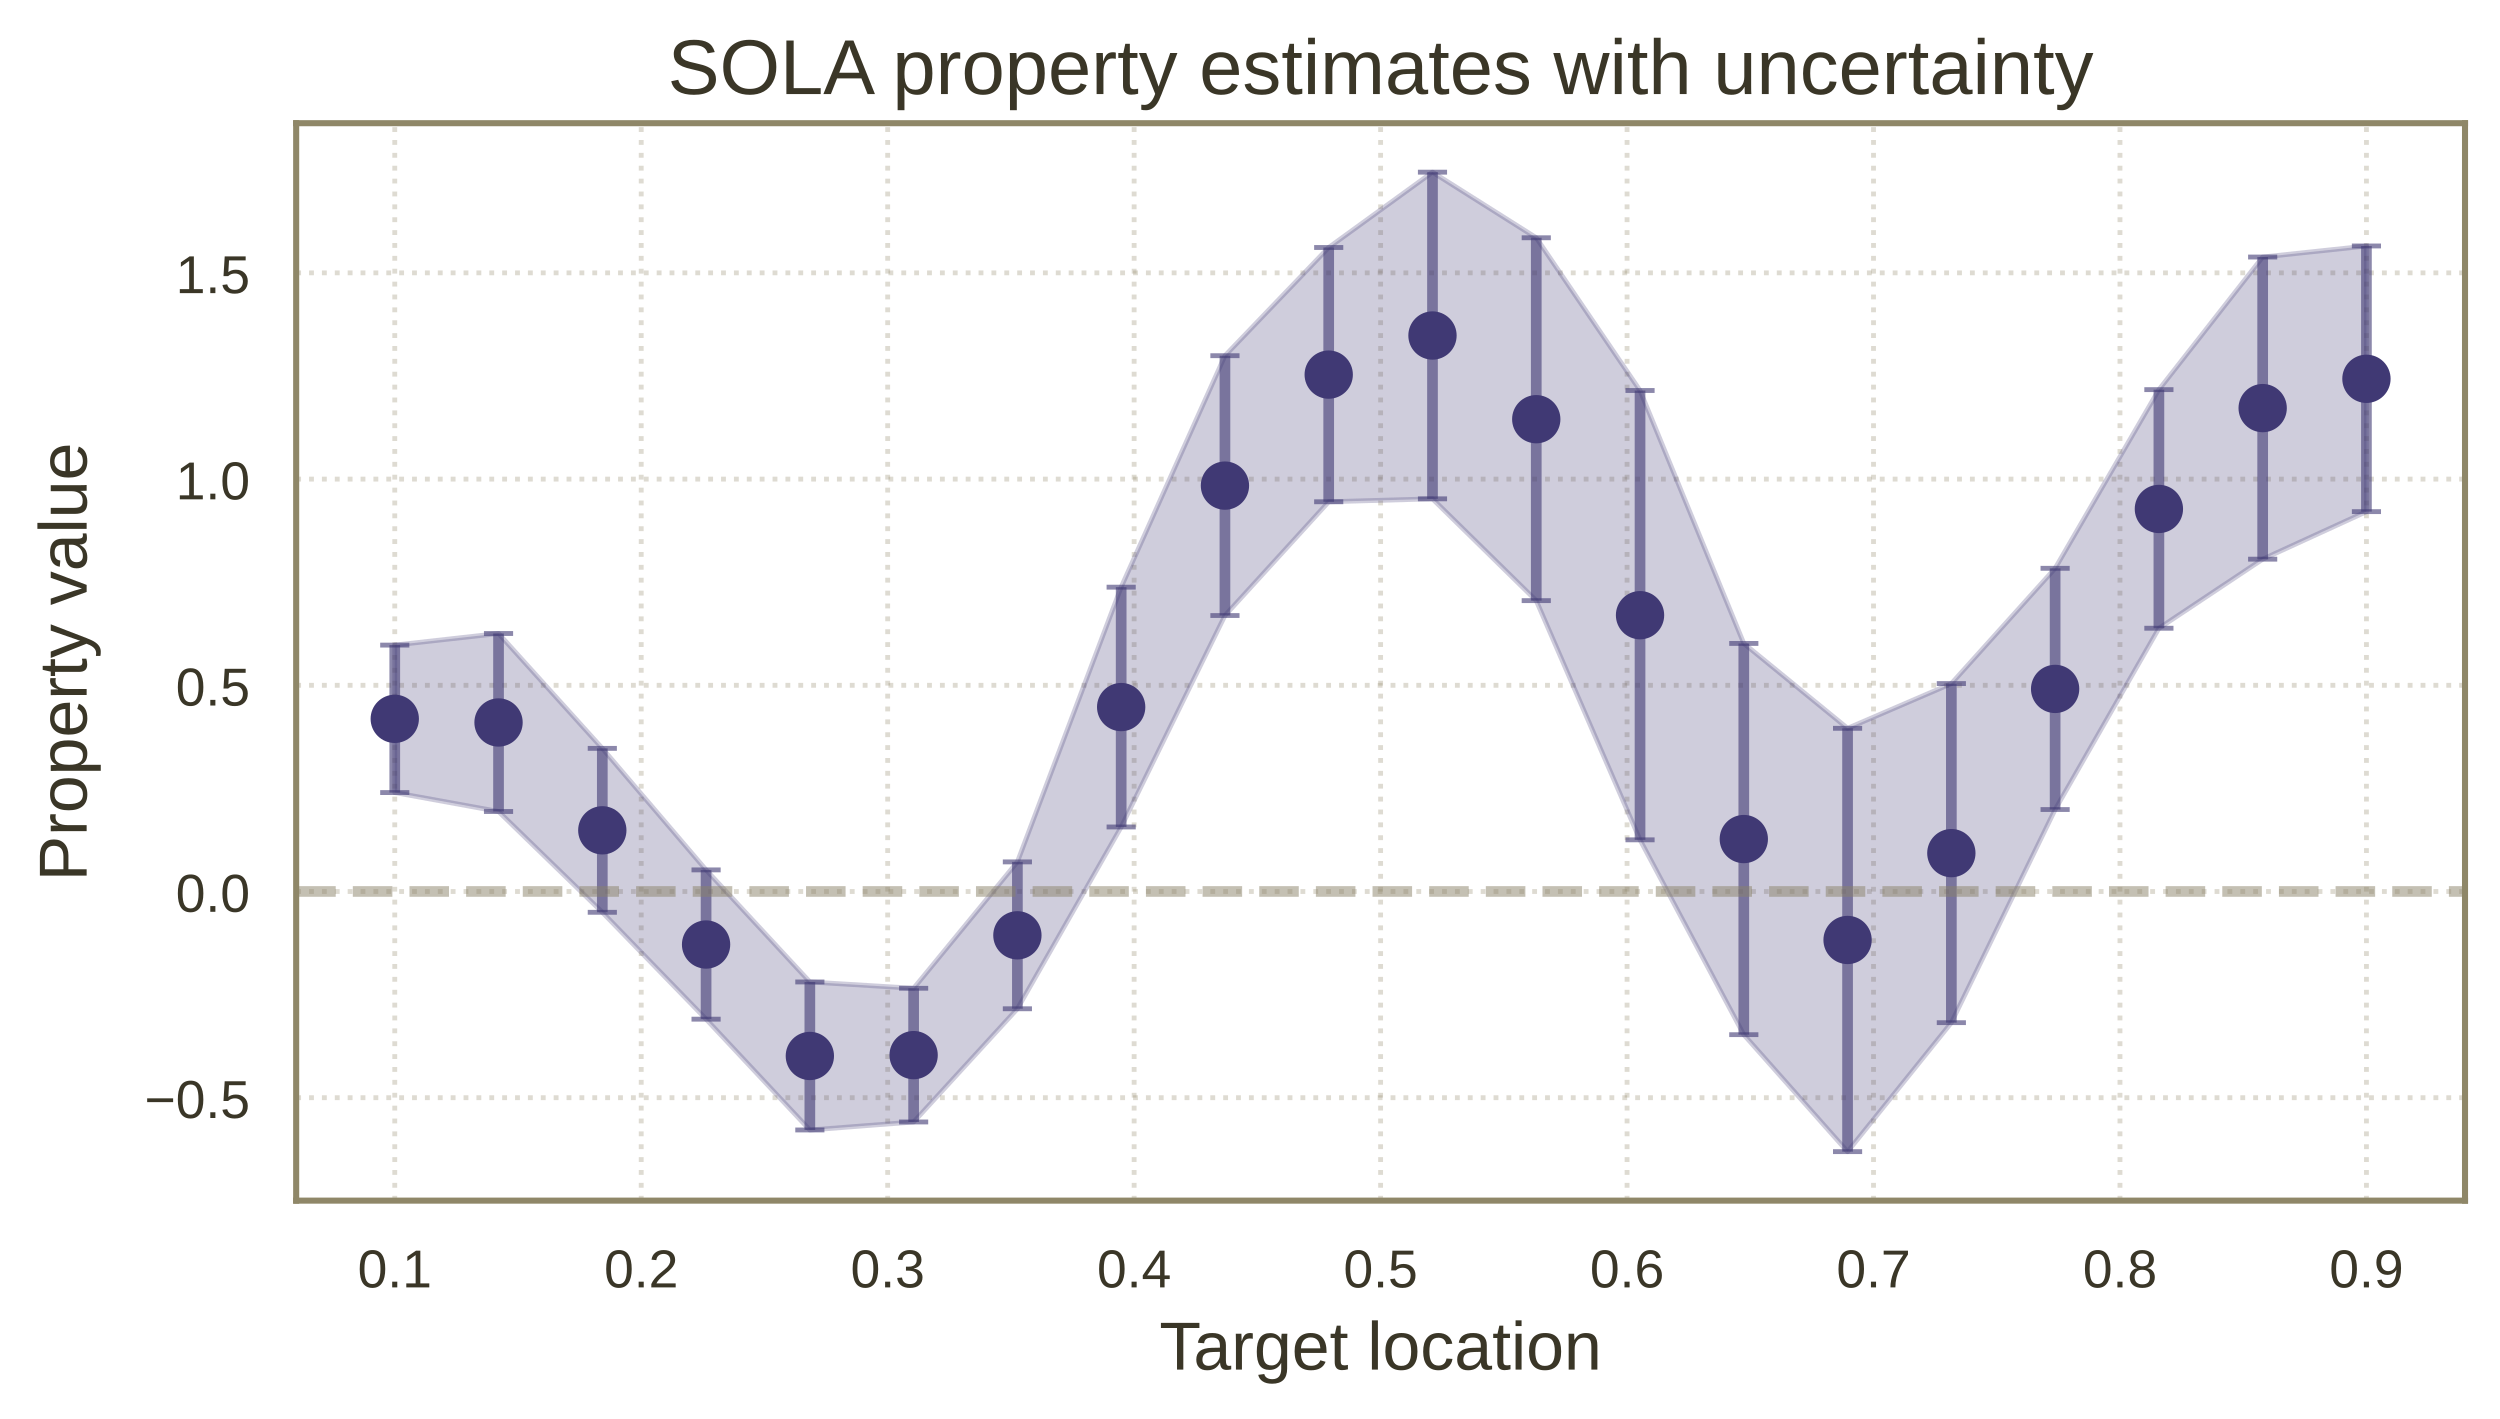
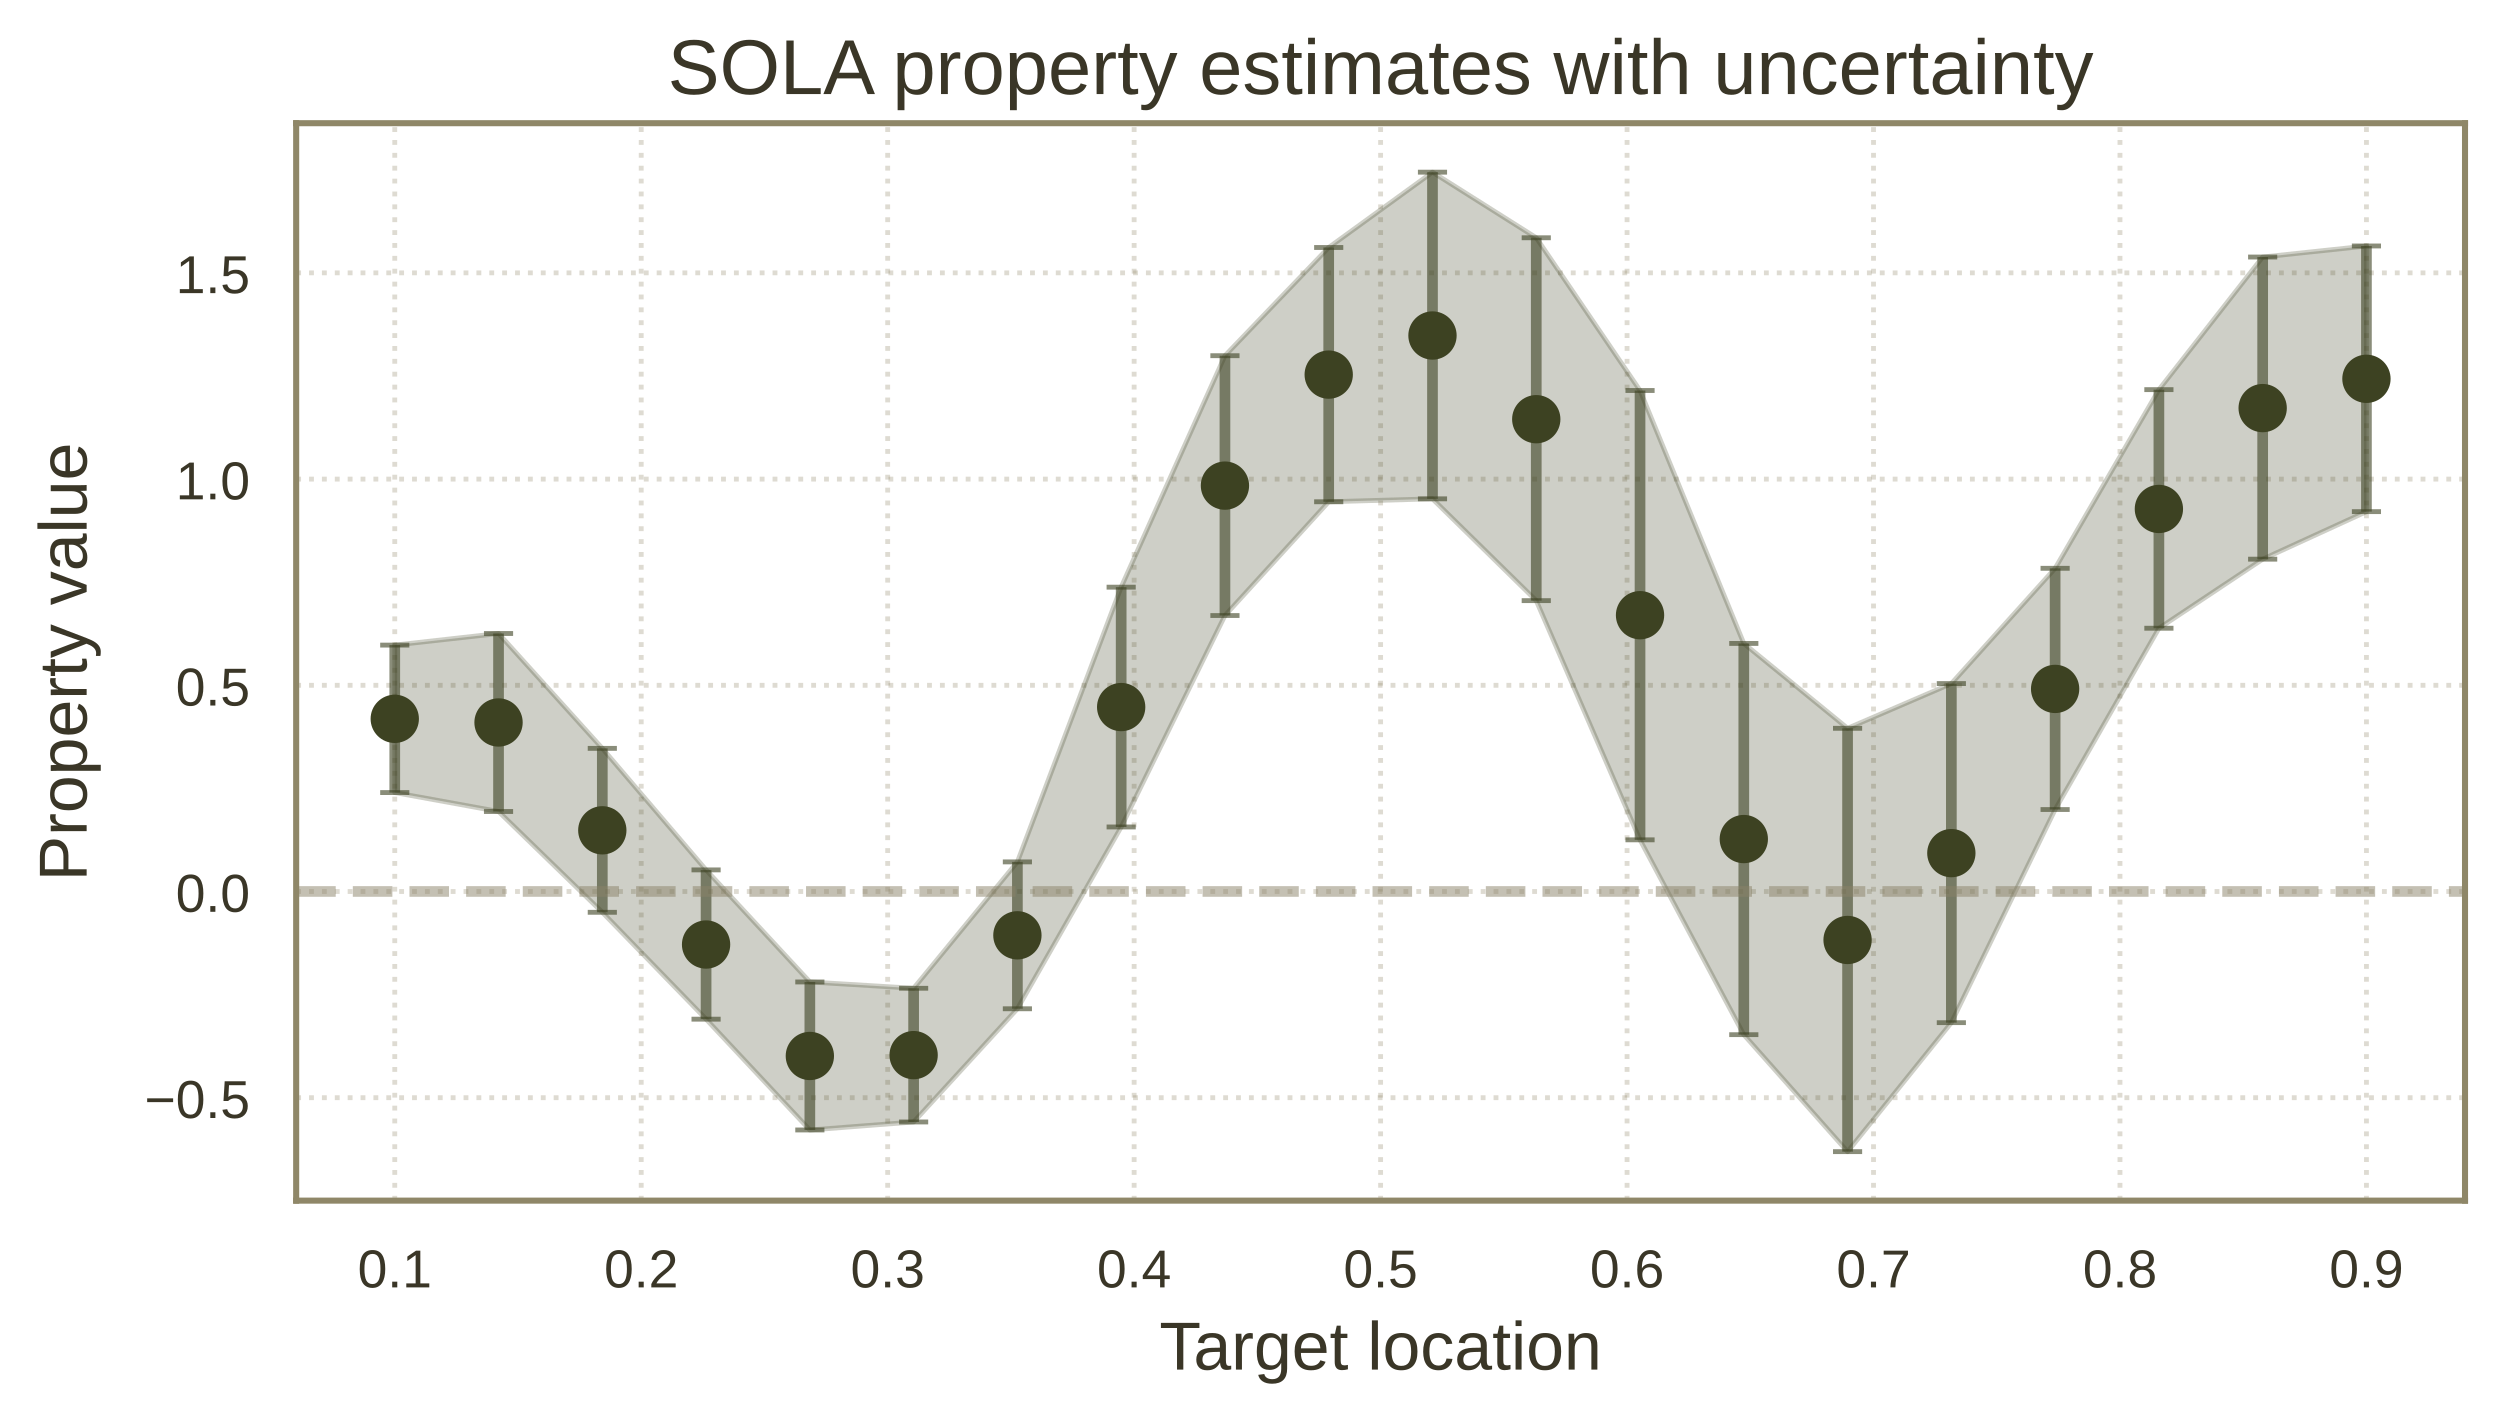
<svg xmlns="http://www.w3.org/2000/svg" xmlns:xlink="http://www.w3.org/1999/xlink" width="514.56pt" height="292.013pt" viewBox="0 0 514.56 292.013" version="1.1">
  <defs>
    <style type="text/css">*{stroke-linejoin: round; stroke-linecap: butt}</style>
  </defs>
  <g id="figure_1">
    <g id="patch_1">
      <path d="M 0 292.013  L 514.56 292.013  L 514.56 0  L 0 0  L 0 292.013  z " style="fill: none" />
    </g>
    <g id="axes_1">
      <g id="patch_2">
        <path d="M 60.96 247.118  L 507.36 247.118  L 507.36 25.358  L 60.96 25.358  L 60.96 247.118  z " style="fill: none" />
      </g>
      <g id="matplotlib.axis_1">
        <g id="xtick_1">
          <g id="line2d_1">
-             <path d="M 81.251 247.118  L 81.251 25.358  " clip-path="url(#paae986ab34)" style="fill: none; stroke-dasharray: 1,1.65; stroke-dashoffset: 0; stroke: #8f8768; stroke-opacity: 0.3" />
+             <path d="M 81.251 247.118  L 81.251 25.358  " clip-path="url(#p30ee42b3bc)" style="fill: none; stroke-dasharray: 1,1.65; stroke-dashoffset: 0; stroke: #8f8768; stroke-opacity: 0.3" />
          </g>
          <g id="text_1">
            <text style="font-size: 11px; font-family: 'Arial', 'DejaVu Sans', 'Liberation Sans', 'Bitstream Vera Sans', sans-serif; text-anchor: middle; fill: #3a3627" x="81.251" y="264.976" transform="rotate(-0 81.25138 264.9758)">0.1</text>
          </g>
        </g>
        <g id="xtick_2">
          <g id="line2d_2">
-             <path d="M 131.979 247.118  L 131.979 25.358  " clip-path="url(#paae986ab34)" style="fill: none; stroke-dasharray: 1,1.65; stroke-dashoffset: 0; stroke: #8f8768; stroke-opacity: 0.3" />
+             <path d="M 131.979 247.118  L 131.979 25.358  " clip-path="url(#p30ee42b3bc)" style="fill: none; stroke-dasharray: 1,1.65; stroke-dashoffset: 0; stroke: #8f8768; stroke-opacity: 0.3" />
          </g>
          <g id="text_2">
            <text style="font-size: 11px; font-family: 'Arial', 'DejaVu Sans', 'Liberation Sans', 'Bitstream Vera Sans', sans-serif; text-anchor: middle; fill: #3a3627" x="131.979" y="264.976" transform="rotate(-0 131.9787 264.9758)">0.2</text>
          </g>
        </g>
        <g id="xtick_3">
          <g id="line2d_3">
-             <path d="M 182.706 247.118  L 182.706 25.358  " clip-path="url(#paae986ab34)" style="fill: none; stroke-dasharray: 1,1.65; stroke-dashoffset: 0; stroke: #8f8768; stroke-opacity: 0.3" />
+             <path d="M 182.706 247.118  L 182.706 25.358  " clip-path="url(#p30ee42b3bc)" style="fill: none; stroke-dasharray: 1,1.65; stroke-dashoffset: 0; stroke: #8f8768; stroke-opacity: 0.3" />
          </g>
          <g id="text_3">
            <text style="font-size: 11px; font-family: 'Arial', 'DejaVu Sans', 'Liberation Sans', 'Bitstream Vera Sans', sans-serif; text-anchor: middle; fill: #3a3627" x="182.706" y="264.976" transform="rotate(-0 182.7059 264.9758)">0.3</text>
          </g>
        </g>
        <g id="xtick_4">
          <g id="line2d_4">
-             <path d="M 233.433 247.118  L 233.433 25.358  " clip-path="url(#paae986ab34)" style="fill: none; stroke-dasharray: 1,1.65; stroke-dashoffset: 0; stroke: #8f8768; stroke-opacity: 0.3" />
+             <path d="M 233.433 247.118  L 233.433 25.358  " clip-path="url(#p30ee42b3bc)" style="fill: none; stroke-dasharray: 1,1.65; stroke-dashoffset: 0; stroke: #8f8768; stroke-opacity: 0.3" />
          </g>
          <g id="text_4">
            <text style="font-size: 11px; font-family: 'Arial', 'DejaVu Sans', 'Liberation Sans', 'Bitstream Vera Sans', sans-serif; text-anchor: middle; fill: #3a3627" x="233.433" y="264.976" transform="rotate(-0 233.4332 264.9758)">0.4</text>
          </g>
        </g>
        <g id="xtick_5">
          <g id="line2d_5">
-             <path d="M 284.16 247.118  L 284.16 25.358  " clip-path="url(#paae986ab34)" style="fill: none; stroke-dasharray: 1,1.65; stroke-dashoffset: 0; stroke: #8f8768; stroke-opacity: 0.3" />
+             <path d="M 284.16 247.118  L 284.16 25.358  " clip-path="url(#p30ee42b3bc)" style="fill: none; stroke-dasharray: 1,1.65; stroke-dashoffset: 0; stroke: #8f8768; stroke-opacity: 0.3" />
          </g>
          <g id="text_5">
            <text style="font-size: 11px; font-family: 'Arial', 'DejaVu Sans', 'Liberation Sans', 'Bitstream Vera Sans', sans-serif; text-anchor: middle; fill: #3a3627" x="284.16" y="264.976" transform="rotate(-0 284.1605 264.9758)">0.5</text>
          </g>
        </g>
        <g id="xtick_6">
          <g id="line2d_6">
-             <path d="M 334.888 247.118  L 334.888 25.358  " clip-path="url(#paae986ab34)" style="fill: none; stroke-dasharray: 1,1.65; stroke-dashoffset: 0; stroke: #8f8768; stroke-opacity: 0.3" />
+             <path d="M 334.888 247.118  L 334.888 25.358  " clip-path="url(#p30ee42b3bc)" style="fill: none; stroke-dasharray: 1,1.65; stroke-dashoffset: 0; stroke: #8f8768; stroke-opacity: 0.3" />
          </g>
          <g id="text_6">
            <text style="font-size: 11px; font-family: 'Arial', 'DejaVu Sans', 'Liberation Sans', 'Bitstream Vera Sans', sans-serif; text-anchor: middle; fill: #3a3627" x="334.888" y="264.976" transform="rotate(-0 334.8877 264.9758)">0.6</text>
          </g>
        </g>
        <g id="xtick_7">
          <g id="line2d_7">
-             <path d="M 385.615 247.118  L 385.615 25.358  " clip-path="url(#paae986ab34)" style="fill: none; stroke-dasharray: 1,1.65; stroke-dashoffset: 0; stroke: #8f8768; stroke-opacity: 0.3" />
+             <path d="M 385.615 247.118  L 385.615 25.358  " clip-path="url(#p30ee42b3bc)" style="fill: none; stroke-dasharray: 1,1.65; stroke-dashoffset: 0; stroke: #8f8768; stroke-opacity: 0.3" />
          </g>
          <g id="text_7">
            <text style="font-size: 11px; font-family: 'Arial', 'DejaVu Sans', 'Liberation Sans', 'Bitstream Vera Sans', sans-serif; text-anchor: middle; fill: #3a3627" x="385.615" y="264.976" transform="rotate(-0 385.615 264.9758)">0.7</text>
          </g>
        </g>
        <g id="xtick_8">
          <g id="line2d_8">
-             <path d="M 436.342 247.118  L 436.342 25.358  " clip-path="url(#paae986ab34)" style="fill: none; stroke-dasharray: 1,1.65; stroke-dashoffset: 0; stroke: #8f8768; stroke-opacity: 0.3" />
+             <path d="M 436.342 247.118  L 436.342 25.358  " clip-path="url(#p30ee42b3bc)" style="fill: none; stroke-dasharray: 1,1.65; stroke-dashoffset: 0; stroke: #8f8768; stroke-opacity: 0.3" />
          </g>
          <g id="text_8">
            <text style="font-size: 11px; font-family: 'Arial', 'DejaVu Sans', 'Liberation Sans', 'Bitstream Vera Sans', sans-serif; text-anchor: middle; fill: #3a3627" x="436.342" y="264.976" transform="rotate(-0 436.3423 264.9758)">0.8</text>
          </g>
        </g>
        <g id="xtick_9">
          <g id="line2d_9">
-             <path d="M 487.07 247.118  L 487.07 25.358  " clip-path="url(#paae986ab34)" style="fill: none; stroke-dasharray: 1,1.65; stroke-dashoffset: 0; stroke: #8f8768; stroke-opacity: 0.3" />
+             <path d="M 487.07 247.118  L 487.07 25.358  " clip-path="url(#p30ee42b3bc)" style="fill: none; stroke-dasharray: 1,1.65; stroke-dashoffset: 0; stroke: #8f8768; stroke-opacity: 0.3" />
          </g>
          <g id="text_9">
            <text style="font-size: 11px; font-family: 'Arial', 'DejaVu Sans', 'Liberation Sans', 'Bitstream Vera Sans', sans-serif; text-anchor: middle; fill: #3a3627" x="487.07" y="264.976" transform="rotate(-0 487.0696 264.9758)">0.9</text>
          </g>
        </g>
        <g id="text_10">
          <text style="font-size: 14px; font-family: 'Arial', 'DejaVu Sans', 'Liberation Sans', 'Bitstream Vera Sans', sans-serif; text-anchor: middle; fill: #3a3627" x="284.16" y="281.901" transform="rotate(-0 284.1605 281.9013)">Target location</text>
        </g>
      </g>
      <g id="matplotlib.axis_2">
        <g id="ytick_1">
          <g id="line2d_10">
-             <path d="M 60.96 225.93  L 507.36 225.93  " clip-path="url(#paae986ab34)" style="fill: none; stroke-dasharray: 1,1.65; stroke-dashoffset: 0; stroke: #8f8768; stroke-opacity: 0.3" />
+             <path d="M 60.96 225.93  L 507.36 225.93  " clip-path="url(#p30ee42b3bc)" style="fill: none; stroke-dasharray: 1,1.65; stroke-dashoffset: 0; stroke: #8f8768; stroke-opacity: 0.3" />
          </g>
          <g id="text_11">
            <text style="font-size: 11px; font-family: 'Arial', 'DejaVu Sans', 'Liberation Sans', 'Bitstream Vera Sans', sans-serif; text-anchor: end; fill: #3a3627" x="51.46" y="230.109" transform="rotate(-0 51.46047 230.1092)">−0.5</text>
          </g>
        </g>
        <g id="ytick_2">
          <g id="line2d_11">
-             <path d="M 60.96 183.488  L 507.36 183.488  " clip-path="url(#paae986ab34)" style="fill: none; stroke-dasharray: 1,1.65; stroke-dashoffset: 0; stroke: #8f8768; stroke-opacity: 0.3" />
+             <path d="M 60.96 183.488  L 507.36 183.488  " clip-path="url(#p30ee42b3bc)" style="fill: none; stroke-dasharray: 1,1.65; stroke-dashoffset: 0; stroke: #8f8768; stroke-opacity: 0.3" />
          </g>
          <g id="text_12">
            <text style="font-size: 11px; font-family: 'Arial', 'DejaVu Sans', 'Liberation Sans', 'Bitstream Vera Sans', sans-serif; text-anchor: end; fill: #3a3627" x="51.46" y="187.667" transform="rotate(-0 51.46047 187.6672)">0.0</text>
          </g>
        </g>
        <g id="ytick_3">
          <g id="line2d_12">
-             <path d="M 60.96 141.046  L 507.36 141.046  " clip-path="url(#paae986ab34)" style="fill: none; stroke-dasharray: 1,1.65; stroke-dashoffset: 0; stroke: #8f8768; stroke-opacity: 0.3" />
+             <path d="M 60.96 141.046  L 507.36 141.046  " clip-path="url(#p30ee42b3bc)" style="fill: none; stroke-dasharray: 1,1.65; stroke-dashoffset: 0; stroke: #8f8768; stroke-opacity: 0.3" />
          </g>
          <g id="text_13">
            <text style="font-size: 11px; font-family: 'Arial', 'DejaVu Sans', 'Liberation Sans', 'Bitstream Vera Sans', sans-serif; text-anchor: end; fill: #3a3627" x="51.46" y="145.225" transform="rotate(-0 51.46047 145.2253)">0.5</text>
          </g>
        </g>
        <g id="ytick_4">
          <g id="line2d_13">
-             <path d="M 60.96 98.604  L 507.36 98.604  " clip-path="url(#paae986ab34)" style="fill: none; stroke-dasharray: 1,1.65; stroke-dashoffset: 0; stroke: #8f8768; stroke-opacity: 0.3" />
+             <path d="M 60.96 98.604  L 507.36 98.604  " clip-path="url(#p30ee42b3bc)" style="fill: none; stroke-dasharray: 1,1.65; stroke-dashoffset: 0; stroke: #8f8768; stroke-opacity: 0.3" />
          </g>
          <g id="text_14">
            <text style="font-size: 11px; font-family: 'Arial', 'DejaVu Sans', 'Liberation Sans', 'Bitstream Vera Sans', sans-serif; text-anchor: end; fill: #3a3627" x="51.46" y="102.783" transform="rotate(-0 51.46047 102.7833)">1.0</text>
          </g>
        </g>
        <g id="ytick_5">
          <g id="line2d_14">
-             <path d="M 60.96 56.162  L 507.36 56.162  " clip-path="url(#paae986ab34)" style="fill: none; stroke-dasharray: 1,1.65; stroke-dashoffset: 0; stroke: #8f8768; stroke-opacity: 0.3" />
+             <path d="M 60.96 56.162  L 507.36 56.162  " clip-path="url(#p30ee42b3bc)" style="fill: none; stroke-dasharray: 1,1.65; stroke-dashoffset: 0; stroke: #8f8768; stroke-opacity: 0.3" />
          </g>
          <g id="text_15">
            <text style="font-size: 11px; font-family: 'Arial', 'DejaVu Sans', 'Liberation Sans', 'Bitstream Vera Sans', sans-serif; text-anchor: end; fill: #3a3627" x="51.46" y="60.341" transform="rotate(-0 51.46047 60.3413)">1.5</text>
          </g>
        </g>
        <g id="text_16">
          <text style="font-size: 14px; font-family: 'Arial', 'DejaVu Sans', 'Liberation Sans', 'Bitstream Vera Sans', sans-serif; text-anchor: middle; fill: #3a3627" x="17.838" y="136.238" transform="rotate(-90 17.83781 136.2375)">Property value</text>
        </g>
      </g>
      <g id="FillBetweenPolyCollection_1">
        <defs>
-           <path id="m9d3e2bef1c" d="M 81.251 -159.238  L 81.251 -128.88  L 102.61 -124.991  L 123.969 -104.245  L 145.328 -82.248  L 166.687 -59.433  L 188.046 -61.084  L 209.404 -84.39  L 230.763 -121.798  L 252.122 -165.321  L 273.481 -188.737  L 294.84 -189.339  L 316.199 -168.384  L 337.558 -119.151  L 358.916 -79.053  L 380.275 -54.975  L 401.634 -81.523  L 422.993 -125.392  L 444.352 -162.701  L 465.711 -176.92  L 487.07 -186.708  L 487.07 -241.381  L 487.07 -241.381  L 465.711 -239.112  L 444.352 -211.813  L 422.993 -175.043  L 401.634 -151.315  L 380.275 -142.113  L 358.916 -159.576  L 337.558 -211.635  L 316.199 -243.078  L 294.84 -256.575  L 273.481 -241.077  L 252.122 -218.801  L 230.763 -171.164  L 209.404 -114.618  L 188.046 -88.604  L 166.687 -89.906  L 145.328 -112.965  L 123.969 -137.984  L 102.61 -161.625  L 81.251 -159.238  z " style="stroke: #403974; stroke-opacity: 0.25" />
+           <path id="mdc4fe9beb9" d="M 81.251 -159.238  L 81.251 -128.88  L 102.61 -124.991  L 123.969 -104.245  L 145.328 -82.248  L 166.687 -59.433  L 188.046 -61.084  L 209.404 -84.39  L 230.763 -121.798  L 252.122 -165.321  L 273.481 -188.737  L 294.84 -189.339  L 316.199 -168.384  L 337.558 -119.151  L 358.916 -79.053  L 380.275 -54.975  L 401.634 -81.523  L 422.993 -125.392  L 444.352 -162.701  L 465.711 -176.92  L 487.07 -186.708  L 487.07 -241.381  L 487.07 -241.381  L 465.711 -239.112  L 444.352 -211.813  L 422.993 -175.043  L 401.634 -151.315  L 380.275 -142.113  L 358.916 -159.576  L 337.558 -211.635  L 316.199 -243.078  L 294.84 -256.575  L 273.481 -241.077  L 252.122 -218.801  L 230.763 -171.164  L 209.404 -114.618  L 188.046 -88.604  L 166.687 -89.906  L 145.328 -112.965  L 123.969 -137.984  L 102.61 -161.625  L 81.251 -159.238  z " style="stroke: #3d4222; stroke-opacity: 0.25" />
        </defs>
-         <g clip-path="url(#paae986ab34)">
-           <use xlink:href="#m9d3e2bef1c" x="0" y="292.013" style="fill: #403974; fill-opacity: 0.25; stroke: #403974; stroke-opacity: 0.25" />
+         <g clip-path="url(#p30ee42b3bc)">
+           <use xlink:href="#mdc4fe9beb9" x="0" y="292.013" style="fill: #3d4222; fill-opacity: 0.25; stroke: #3d4222; stroke-opacity: 0.25" />
        </g>
      </g>
      <g id="LineCollection_1">
-         <path d="M 81.251 163.133  L 81.251 132.775  " clip-path="url(#paae986ab34)" style="fill: none; stroke: #403974; stroke-opacity: 0.6; stroke-width: 2.2" />
-         <path d="M 102.61 167.022  L 102.61 130.387  " clip-path="url(#paae986ab34)" style="fill: none; stroke: #403974; stroke-opacity: 0.6; stroke-width: 2.2" />
-         <path d="M 123.969 187.768  L 123.969 154.028  " clip-path="url(#paae986ab34)" style="fill: none; stroke: #403974; stroke-opacity: 0.6; stroke-width: 2.2" />
-         <path d="M 145.328 209.765  L 145.328 179.048  " clip-path="url(#paae986ab34)" style="fill: none; stroke: #403974; stroke-opacity: 0.6; stroke-width: 2.2" />
-         <path d="M 166.687 232.58  L 166.687 202.107  " clip-path="url(#paae986ab34)" style="fill: none; stroke: #403974; stroke-opacity: 0.6; stroke-width: 2.2" />
-         <path d="M 188.046 230.929  L 188.046 203.409  " clip-path="url(#paae986ab34)" style="fill: none; stroke: #403974; stroke-opacity: 0.6; stroke-width: 2.2" />
-         <path d="M 209.404 207.623  L 209.404 177.395  " clip-path="url(#paae986ab34)" style="fill: none; stroke: #403974; stroke-opacity: 0.6; stroke-width: 2.2" />
-         <path d="M 230.763 170.215  L 230.763 120.848  " clip-path="url(#paae986ab34)" style="fill: none; stroke: #403974; stroke-opacity: 0.6; stroke-width: 2.2" />
-         <path d="M 252.122 126.692  L 252.122 73.212  " clip-path="url(#paae986ab34)" style="fill: none; stroke: #403974; stroke-opacity: 0.6; stroke-width: 2.2" />
-         <path d="M 273.481 103.276  L 273.481 50.936  " clip-path="url(#paae986ab34)" style="fill: none; stroke: #403974; stroke-opacity: 0.6; stroke-width: 2.2" />
-         <path d="M 294.84 102.674  L 294.84 35.438  " clip-path="url(#paae986ab34)" style="fill: none; stroke: #403974; stroke-opacity: 0.6; stroke-width: 2.2" />
-         <path d="M 316.199 123.629  L 316.199 48.935  " clip-path="url(#paae986ab34)" style="fill: none; stroke: #403974; stroke-opacity: 0.6; stroke-width: 2.2" />
-         <path d="M 337.558 172.861  L 337.558 80.378  " clip-path="url(#paae986ab34)" style="fill: none; stroke: #403974; stroke-opacity: 0.6; stroke-width: 2.2" />
-         <path d="M 358.916 212.959  L 358.916 132.437  " clip-path="url(#paae986ab34)" style="fill: none; stroke: #403974; stroke-opacity: 0.6; stroke-width: 2.2" />
-         <path d="M 380.275 237.037  L 380.275 149.9  " clip-path="url(#paae986ab34)" style="fill: none; stroke: #403974; stroke-opacity: 0.6; stroke-width: 2.2" />
-         <path d="M 401.634 210.49  L 401.634 140.698  " clip-path="url(#paae986ab34)" style="fill: none; stroke: #403974; stroke-opacity: 0.6; stroke-width: 2.2" />
-         <path d="M 422.993 166.621  L 422.993 116.97  " clip-path="url(#paae986ab34)" style="fill: none; stroke: #403974; stroke-opacity: 0.6; stroke-width: 2.2" />
-         <path d="M 444.352 129.311  L 444.352 80.2  " clip-path="url(#paae986ab34)" style="fill: none; stroke: #403974; stroke-opacity: 0.6; stroke-width: 2.2" />
-         <path d="M 465.711 115.093  L 465.711 52.9  " clip-path="url(#paae986ab34)" style="fill: none; stroke: #403974; stroke-opacity: 0.6; stroke-width: 2.2" />
-         <path d="M 487.07 105.305  L 487.07 50.631  " clip-path="url(#paae986ab34)" style="fill: none; stroke: #403974; stroke-opacity: 0.6; stroke-width: 2.2" />
+         <path d="M 81.251 163.133  L 81.251 132.775  " clip-path="url(#p30ee42b3bc)" style="fill: none; stroke: #3d4222; stroke-opacity: 0.6; stroke-width: 2.2" />
+         <path d="M 102.61 167.022  L 102.61 130.387  " clip-path="url(#p30ee42b3bc)" style="fill: none; stroke: #3d4222; stroke-opacity: 0.6; stroke-width: 2.2" />
+         <path d="M 123.969 187.768  L 123.969 154.028  " clip-path="url(#p30ee42b3bc)" style="fill: none; stroke: #3d4222; stroke-opacity: 0.6; stroke-width: 2.2" />
+         <path d="M 145.328 209.765  L 145.328 179.048  " clip-path="url(#p30ee42b3bc)" style="fill: none; stroke: #3d4222; stroke-opacity: 0.6; stroke-width: 2.2" />
+         <path d="M 166.687 232.58  L 166.687 202.107  " clip-path="url(#p30ee42b3bc)" style="fill: none; stroke: #3d4222; stroke-opacity: 0.6; stroke-width: 2.2" />
+         <path d="M 188.046 230.929  L 188.046 203.409  " clip-path="url(#p30ee42b3bc)" style="fill: none; stroke: #3d4222; stroke-opacity: 0.6; stroke-width: 2.2" />
+         <path d="M 209.404 207.623  L 209.404 177.395  " clip-path="url(#p30ee42b3bc)" style="fill: none; stroke: #3d4222; stroke-opacity: 0.6; stroke-width: 2.2" />
+         <path d="M 230.763 170.215  L 230.763 120.848  " clip-path="url(#p30ee42b3bc)" style="fill: none; stroke: #3d4222; stroke-opacity: 0.6; stroke-width: 2.2" />
+         <path d="M 252.122 126.692  L 252.122 73.212  " clip-path="url(#p30ee42b3bc)" style="fill: none; stroke: #3d4222; stroke-opacity: 0.6; stroke-width: 2.2" />
+         <path d="M 273.481 103.276  L 273.481 50.936  " clip-path="url(#p30ee42b3bc)" style="fill: none; stroke: #3d4222; stroke-opacity: 0.6; stroke-width: 2.2" />
+         <path d="M 294.84 102.674  L 294.84 35.438  " clip-path="url(#p30ee42b3bc)" style="fill: none; stroke: #3d4222; stroke-opacity: 0.6; stroke-width: 2.2" />
+         <path d="M 316.199 123.629  L 316.199 48.935  " clip-path="url(#p30ee42b3bc)" style="fill: none; stroke: #3d4222; stroke-opacity: 0.6; stroke-width: 2.2" />
+         <path d="M 337.558 172.861  L 337.558 80.378  " clip-path="url(#p30ee42b3bc)" style="fill: none; stroke: #3d4222; stroke-opacity: 0.6; stroke-width: 2.2" />
+         <path d="M 358.916 212.959  L 358.916 132.437  " clip-path="url(#p30ee42b3bc)" style="fill: none; stroke: #3d4222; stroke-opacity: 0.6; stroke-width: 2.2" />
+         <path d="M 380.275 237.037  L 380.275 149.9  " clip-path="url(#p30ee42b3bc)" style="fill: none; stroke: #3d4222; stroke-opacity: 0.6; stroke-width: 2.2" />
+         <path d="M 401.634 210.49  L 401.634 140.698  " clip-path="url(#p30ee42b3bc)" style="fill: none; stroke: #3d4222; stroke-opacity: 0.6; stroke-width: 2.2" />
+         <path d="M 422.993 166.621  L 422.993 116.97  " clip-path="url(#p30ee42b3bc)" style="fill: none; stroke: #3d4222; stroke-opacity: 0.6; stroke-width: 2.2" />
+         <path d="M 444.352 129.311  L 444.352 80.2  " clip-path="url(#p30ee42b3bc)" style="fill: none; stroke: #3d4222; stroke-opacity: 0.6; stroke-width: 2.2" />
+         <path d="M 465.711 115.093  L 465.711 52.9  " clip-path="url(#p30ee42b3bc)" style="fill: none; stroke: #3d4222; stroke-opacity: 0.6; stroke-width: 2.2" />
+         <path d="M 487.07 105.305  L 487.07 50.631  " clip-path="url(#p30ee42b3bc)" style="fill: none; stroke: #3d4222; stroke-opacity: 0.6; stroke-width: 2.2" />
      </g>
      <g id="line2d_15">
        <defs>
-           <path id="m32fe74985f" d="M 3 0  L -3 -0  " style="stroke: #403974; stroke-opacity: 0.6" />
+           <path id="m7814351fea" d="M 3 0  L -3 -0  " style="stroke: #3d4222; stroke-opacity: 0.6" />
        </defs>
-         <g clip-path="url(#paae986ab34)">
-           <use xlink:href="#m32fe74985f" x="81.251" y="163.133" style="fill: #403974; fill-opacity: 0.6; stroke: #403974; stroke-opacity: 0.6" />
-           <use xlink:href="#m32fe74985f" x="102.61" y="167.022" style="fill: #403974; fill-opacity: 0.6; stroke: #403974; stroke-opacity: 0.6" />
-           <use xlink:href="#m32fe74985f" x="123.969" y="187.768" style="fill: #403974; fill-opacity: 0.6; stroke: #403974; stroke-opacity: 0.6" />
-           <use xlink:href="#m32fe74985f" x="145.328" y="209.765" style="fill: #403974; fill-opacity: 0.6; stroke: #403974; stroke-opacity: 0.6" />
-           <use xlink:href="#m32fe74985f" x="166.687" y="232.58" style="fill: #403974; fill-opacity: 0.6; stroke: #403974; stroke-opacity: 0.6" />
-           <use xlink:href="#m32fe74985f" x="188.046" y="230.929" style="fill: #403974; fill-opacity: 0.6; stroke: #403974; stroke-opacity: 0.6" />
-           <use xlink:href="#m32fe74985f" x="209.404" y="207.623" style="fill: #403974; fill-opacity: 0.6; stroke: #403974; stroke-opacity: 0.6" />
-           <use xlink:href="#m32fe74985f" x="230.763" y="170.215" style="fill: #403974; fill-opacity: 0.6; stroke: #403974; stroke-opacity: 0.6" />
-           <use xlink:href="#m32fe74985f" x="252.122" y="126.692" style="fill: #403974; fill-opacity: 0.6; stroke: #403974; stroke-opacity: 0.6" />
-           <use xlink:href="#m32fe74985f" x="273.481" y="103.276" style="fill: #403974; fill-opacity: 0.6; stroke: #403974; stroke-opacity: 0.6" />
-           <use xlink:href="#m32fe74985f" x="294.84" y="102.674" style="fill: #403974; fill-opacity: 0.6; stroke: #403974; stroke-opacity: 0.6" />
-           <use xlink:href="#m32fe74985f" x="316.199" y="123.629" style="fill: #403974; fill-opacity: 0.6; stroke: #403974; stroke-opacity: 0.6" />
-           <use xlink:href="#m32fe74985f" x="337.558" y="172.861" style="fill: #403974; fill-opacity: 0.6; stroke: #403974; stroke-opacity: 0.6" />
-           <use xlink:href="#m32fe74985f" x="358.916" y="212.959" style="fill: #403974; fill-opacity: 0.6; stroke: #403974; stroke-opacity: 0.6" />
-           <use xlink:href="#m32fe74985f" x="380.275" y="237.037" style="fill: #403974; fill-opacity: 0.6; stroke: #403974; stroke-opacity: 0.6" />
-           <use xlink:href="#m32fe74985f" x="401.634" y="210.49" style="fill: #403974; fill-opacity: 0.6; stroke: #403974; stroke-opacity: 0.6" />
-           <use xlink:href="#m32fe74985f" x="422.993" y="166.621" style="fill: #403974; fill-opacity: 0.6; stroke: #403974; stroke-opacity: 0.6" />
-           <use xlink:href="#m32fe74985f" x="444.352" y="129.311" style="fill: #403974; fill-opacity: 0.6; stroke: #403974; stroke-opacity: 0.6" />
-           <use xlink:href="#m32fe74985f" x="465.711" y="115.093" style="fill: #403974; fill-opacity: 0.6; stroke: #403974; stroke-opacity: 0.6" />
-           <use xlink:href="#m32fe74985f" x="487.07" y="105.305" style="fill: #403974; fill-opacity: 0.6; stroke: #403974; stroke-opacity: 0.6" />
+         <g clip-path="url(#p30ee42b3bc)">
+           <use xlink:href="#m7814351fea" x="81.251" y="163.133" style="fill: #3d4222; fill-opacity: 0.6; stroke: #3d4222; stroke-opacity: 0.6" />
+           <use xlink:href="#m7814351fea" x="102.61" y="167.022" style="fill: #3d4222; fill-opacity: 0.6; stroke: #3d4222; stroke-opacity: 0.6" />
+           <use xlink:href="#m7814351fea" x="123.969" y="187.768" style="fill: #3d4222; fill-opacity: 0.6; stroke: #3d4222; stroke-opacity: 0.6" />
+           <use xlink:href="#m7814351fea" x="145.328" y="209.765" style="fill: #3d4222; fill-opacity: 0.6; stroke: #3d4222; stroke-opacity: 0.6" />
+           <use xlink:href="#m7814351fea" x="166.687" y="232.58" style="fill: #3d4222; fill-opacity: 0.6; stroke: #3d4222; stroke-opacity: 0.6" />
+           <use xlink:href="#m7814351fea" x="188.046" y="230.929" style="fill: #3d4222; fill-opacity: 0.6; stroke: #3d4222; stroke-opacity: 0.6" />
+           <use xlink:href="#m7814351fea" x="209.404" y="207.623" style="fill: #3d4222; fill-opacity: 0.6; stroke: #3d4222; stroke-opacity: 0.6" />
+           <use xlink:href="#m7814351fea" x="230.763" y="170.215" style="fill: #3d4222; fill-opacity: 0.6; stroke: #3d4222; stroke-opacity: 0.6" />
+           <use xlink:href="#m7814351fea" x="252.122" y="126.692" style="fill: #3d4222; fill-opacity: 0.6; stroke: #3d4222; stroke-opacity: 0.6" />
+           <use xlink:href="#m7814351fea" x="273.481" y="103.276" style="fill: #3d4222; fill-opacity: 0.6; stroke: #3d4222; stroke-opacity: 0.6" />
+           <use xlink:href="#m7814351fea" x="294.84" y="102.674" style="fill: #3d4222; fill-opacity: 0.6; stroke: #3d4222; stroke-opacity: 0.6" />
+           <use xlink:href="#m7814351fea" x="316.199" y="123.629" style="fill: #3d4222; fill-opacity: 0.6; stroke: #3d4222; stroke-opacity: 0.6" />
+           <use xlink:href="#m7814351fea" x="337.558" y="172.861" style="fill: #3d4222; fill-opacity: 0.6; stroke: #3d4222; stroke-opacity: 0.6" />
+           <use xlink:href="#m7814351fea" x="358.916" y="212.959" style="fill: #3d4222; fill-opacity: 0.6; stroke: #3d4222; stroke-opacity: 0.6" />
+           <use xlink:href="#m7814351fea" x="380.275" y="237.037" style="fill: #3d4222; fill-opacity: 0.6; stroke: #3d4222; stroke-opacity: 0.6" />
+           <use xlink:href="#m7814351fea" x="401.634" y="210.49" style="fill: #3d4222; fill-opacity: 0.6; stroke: #3d4222; stroke-opacity: 0.6" />
+           <use xlink:href="#m7814351fea" x="422.993" y="166.621" style="fill: #3d4222; fill-opacity: 0.6; stroke: #3d4222; stroke-opacity: 0.6" />
+           <use xlink:href="#m7814351fea" x="444.352" y="129.311" style="fill: #3d4222; fill-opacity: 0.6; stroke: #3d4222; stroke-opacity: 0.6" />
+           <use xlink:href="#m7814351fea" x="465.711" y="115.093" style="fill: #3d4222; fill-opacity: 0.6; stroke: #3d4222; stroke-opacity: 0.6" />
+           <use xlink:href="#m7814351fea" x="487.07" y="105.305" style="fill: #3d4222; fill-opacity: 0.6; stroke: #3d4222; stroke-opacity: 0.6" />
        </g>
      </g>
      <g id="line2d_16">
-         <g clip-path="url(#paae986ab34)">
-           <use xlink:href="#m32fe74985f" x="81.251" y="132.775" style="fill: #403974; fill-opacity: 0.6; stroke: #403974; stroke-opacity: 0.6" />
-           <use xlink:href="#m32fe74985f" x="102.61" y="130.387" style="fill: #403974; fill-opacity: 0.6; stroke: #403974; stroke-opacity: 0.6" />
-           <use xlink:href="#m32fe74985f" x="123.969" y="154.028" style="fill: #403974; fill-opacity: 0.6; stroke: #403974; stroke-opacity: 0.6" />
-           <use xlink:href="#m32fe74985f" x="145.328" y="179.048" style="fill: #403974; fill-opacity: 0.6; stroke: #403974; stroke-opacity: 0.6" />
-           <use xlink:href="#m32fe74985f" x="166.687" y="202.107" style="fill: #403974; fill-opacity: 0.6; stroke: #403974; stroke-opacity: 0.6" />
-           <use xlink:href="#m32fe74985f" x="188.046" y="203.409" style="fill: #403974; fill-opacity: 0.6; stroke: #403974; stroke-opacity: 0.6" />
-           <use xlink:href="#m32fe74985f" x="209.404" y="177.395" style="fill: #403974; fill-opacity: 0.6; stroke: #403974; stroke-opacity: 0.6" />
-           <use xlink:href="#m32fe74985f" x="230.763" y="120.848" style="fill: #403974; fill-opacity: 0.6; stroke: #403974; stroke-opacity: 0.6" />
-           <use xlink:href="#m32fe74985f" x="252.122" y="73.212" style="fill: #403974; fill-opacity: 0.6; stroke: #403974; stroke-opacity: 0.6" />
-           <use xlink:href="#m32fe74985f" x="273.481" y="50.936" style="fill: #403974; fill-opacity: 0.6; stroke: #403974; stroke-opacity: 0.6" />
-           <use xlink:href="#m32fe74985f" x="294.84" y="35.438" style="fill: #403974; fill-opacity: 0.6; stroke: #403974; stroke-opacity: 0.6" />
-           <use xlink:href="#m32fe74985f" x="316.199" y="48.935" style="fill: #403974; fill-opacity: 0.6; stroke: #403974; stroke-opacity: 0.6" />
-           <use xlink:href="#m32fe74985f" x="337.558" y="80.378" style="fill: #403974; fill-opacity: 0.6; stroke: #403974; stroke-opacity: 0.6" />
-           <use xlink:href="#m32fe74985f" x="358.916" y="132.437" style="fill: #403974; fill-opacity: 0.6; stroke: #403974; stroke-opacity: 0.6" />
-           <use xlink:href="#m32fe74985f" x="380.275" y="149.9" style="fill: #403974; fill-opacity: 0.6; stroke: #403974; stroke-opacity: 0.6" />
-           <use xlink:href="#m32fe74985f" x="401.634" y="140.698" style="fill: #403974; fill-opacity: 0.6; stroke: #403974; stroke-opacity: 0.6" />
-           <use xlink:href="#m32fe74985f" x="422.993" y="116.97" style="fill: #403974; fill-opacity: 0.6; stroke: #403974; stroke-opacity: 0.6" />
-           <use xlink:href="#m32fe74985f" x="444.352" y="80.2" style="fill: #403974; fill-opacity: 0.6; stroke: #403974; stroke-opacity: 0.6" />
-           <use xlink:href="#m32fe74985f" x="465.711" y="52.9" style="fill: #403974; fill-opacity: 0.6; stroke: #403974; stroke-opacity: 0.6" />
-           <use xlink:href="#m32fe74985f" x="487.07" y="50.631" style="fill: #403974; fill-opacity: 0.6; stroke: #403974; stroke-opacity: 0.6" />
+         <g clip-path="url(#p30ee42b3bc)">
+           <use xlink:href="#m7814351fea" x="81.251" y="132.775" style="fill: #3d4222; fill-opacity: 0.6; stroke: #3d4222; stroke-opacity: 0.6" />
+           <use xlink:href="#m7814351fea" x="102.61" y="130.387" style="fill: #3d4222; fill-opacity: 0.6; stroke: #3d4222; stroke-opacity: 0.6" />
+           <use xlink:href="#m7814351fea" x="123.969" y="154.028" style="fill: #3d4222; fill-opacity: 0.6; stroke: #3d4222; stroke-opacity: 0.6" />
+           <use xlink:href="#m7814351fea" x="145.328" y="179.048" style="fill: #3d4222; fill-opacity: 0.6; stroke: #3d4222; stroke-opacity: 0.6" />
+           <use xlink:href="#m7814351fea" x="166.687" y="202.107" style="fill: #3d4222; fill-opacity: 0.6; stroke: #3d4222; stroke-opacity: 0.6" />
+           <use xlink:href="#m7814351fea" x="188.046" y="203.409" style="fill: #3d4222; fill-opacity: 0.6; stroke: #3d4222; stroke-opacity: 0.6" />
+           <use xlink:href="#m7814351fea" x="209.404" y="177.395" style="fill: #3d4222; fill-opacity: 0.6; stroke: #3d4222; stroke-opacity: 0.6" />
+           <use xlink:href="#m7814351fea" x="230.763" y="120.848" style="fill: #3d4222; fill-opacity: 0.6; stroke: #3d4222; stroke-opacity: 0.6" />
+           <use xlink:href="#m7814351fea" x="252.122" y="73.212" style="fill: #3d4222; fill-opacity: 0.6; stroke: #3d4222; stroke-opacity: 0.6" />
+           <use xlink:href="#m7814351fea" x="273.481" y="50.936" style="fill: #3d4222; fill-opacity: 0.6; stroke: #3d4222; stroke-opacity: 0.6" />
+           <use xlink:href="#m7814351fea" x="294.84" y="35.438" style="fill: #3d4222; fill-opacity: 0.6; stroke: #3d4222; stroke-opacity: 0.6" />
+           <use xlink:href="#m7814351fea" x="316.199" y="48.935" style="fill: #3d4222; fill-opacity: 0.6; stroke: #3d4222; stroke-opacity: 0.6" />
+           <use xlink:href="#m7814351fea" x="337.558" y="80.378" style="fill: #3d4222; fill-opacity: 0.6; stroke: #3d4222; stroke-opacity: 0.6" />
+           <use xlink:href="#m7814351fea" x="358.916" y="132.437" style="fill: #3d4222; fill-opacity: 0.6; stroke: #3d4222; stroke-opacity: 0.6" />
+           <use xlink:href="#m7814351fea" x="380.275" y="149.9" style="fill: #3d4222; fill-opacity: 0.6; stroke: #3d4222; stroke-opacity: 0.6" />
+           <use xlink:href="#m7814351fea" x="401.634" y="140.698" style="fill: #3d4222; fill-opacity: 0.6; stroke: #3d4222; stroke-opacity: 0.6" />
+           <use xlink:href="#m7814351fea" x="422.993" y="116.97" style="fill: #3d4222; fill-opacity: 0.6; stroke: #3d4222; stroke-opacity: 0.6" />
+           <use xlink:href="#m7814351fea" x="444.352" y="80.2" style="fill: #3d4222; fill-opacity: 0.6; stroke: #3d4222; stroke-opacity: 0.6" />
+           <use xlink:href="#m7814351fea" x="465.711" y="52.9" style="fill: #3d4222; fill-opacity: 0.6; stroke: #3d4222; stroke-opacity: 0.6" />
+           <use xlink:href="#m7814351fea" x="487.07" y="50.631" style="fill: #3d4222; fill-opacity: 0.6; stroke: #3d4222; stroke-opacity: 0.6" />
        </g>
      </g>
      <g id="line2d_17">
-         <path d="M 60.96 183.488  L 507.36 183.488  " clip-path="url(#paae986ab34)" style="fill: none; stroke-dasharray: 8.14,3.52; stroke-dashoffset: 0; stroke: #8a8268; stroke-opacity: 0.5; stroke-width: 2.2" />
+         <path d="M 60.96 183.488  L 507.36 183.488  " clip-path="url(#p30ee42b3bc)" style="fill: none; stroke-dasharray: 8.14,3.52; stroke-dashoffset: 0; stroke: #8a8268; stroke-opacity: 0.5; stroke-width: 2.2" />
      </g>
      <g id="patch_3">
        <path d="M 60.96 247.118  L 60.96 25.358  " style="fill: none; stroke: #8f8768; stroke-width: 1.25; stroke-linejoin: miter; stroke-linecap: square" />
      </g>
      <g id="patch_4">
        <path d="M 507.36 247.118  L 507.36 25.358  " style="fill: none; stroke: #8f8768; stroke-width: 1.25; stroke-linejoin: miter; stroke-linecap: square" />
      </g>
      <g id="patch_5">
        <path d="M 60.96 247.118  L 507.36 247.118  " style="fill: none; stroke: #8f8768; stroke-width: 1.25; stroke-linejoin: miter; stroke-linecap: square" />
      </g>
      <g id="patch_6">
        <path d="M 60.96 25.358  L 507.36 25.358  " style="fill: none; stroke: #8f8768; stroke-width: 1.25; stroke-linejoin: miter; stroke-linecap: square" />
      </g>
      <g id="text_17">
        <text style="font-size: 16px; font-family: 'Arial', 'DejaVu Sans', 'Liberation Sans', 'Bitstream Vera Sans', sans-serif; text-anchor: middle; fill: #3a3627" x="284.16" y="19.358" transform="rotate(-0 284.1605 19.3575)">SOLA property estimates with uncertainty</text>
      </g>
      <g id="PathCollection_1">
        <defs>
-           <path id="me681dd9706" d="M 0 4.472  C 1.186 4.472 2.324 4.001 3.162 3.162  C 4.001 2.324 4.472 1.186 4.472 0  C 4.472 -1.186 4.001 -2.324 3.162 -3.162  C 2.324 -4.001 1.186 -4.472 0 -4.472  C -1.186 -4.472 -2.324 -4.001 -3.162 -3.162  C -4.001 -2.324 -4.472 -1.186 -4.472 0  C -4.472 1.186 -4.001 2.324 -3.162 3.162  C -2.324 4.001 -1.186 4.472 0 4.472  z " style="stroke: #403974" />
+           <path id="mb64a742bbe" d="M 0 4.472  C 1.186 4.472 2.324 4.001 3.162 3.162  C 4.001 2.324 4.472 1.186 4.472 0  C 4.472 -1.186 4.001 -2.324 3.162 -3.162  C 2.324 -4.001 1.186 -4.472 0 -4.472  C -1.186 -4.472 -2.324 -4.001 -3.162 -3.162  C -4.001 -2.324 -4.472 -1.186 -4.472 0  C -4.472 1.186 -4.001 2.324 -3.162 3.162  C -2.324 4.001 -1.186 4.472 0 4.472  z " style="stroke: #3d4222" />
        </defs>
-         <g clip-path="url(#paae986ab34)">
-           <use xlink:href="#me681dd9706" x="81.251" y="147.954" style="fill: #403974; stroke: #403974" />
-           <use xlink:href="#me681dd9706" x="102.61" y="148.705" style="fill: #403974; stroke: #403974" />
-           <use xlink:href="#me681dd9706" x="123.969" y="170.898" style="fill: #403974; stroke: #403974" />
-           <use xlink:href="#me681dd9706" x="145.328" y="194.406" style="fill: #403974; stroke: #403974" />
-           <use xlink:href="#me681dd9706" x="166.687" y="217.344" style="fill: #403974; stroke: #403974" />
-           <use xlink:href="#me681dd9706" x="188.046" y="217.169" style="fill: #403974; stroke: #403974" />
-           <use xlink:href="#me681dd9706" x="209.404" y="192.509" style="fill: #403974; stroke: #403974" />
-           <use xlink:href="#me681dd9706" x="230.763" y="145.532" style="fill: #403974; stroke: #403974" />
-           <use xlink:href="#me681dd9706" x="252.122" y="99.952" style="fill: #403974; stroke: #403974" />
-           <use xlink:href="#me681dd9706" x="273.481" y="77.106" style="fill: #403974; stroke: #403974" />
-           <use xlink:href="#me681dd9706" x="294.84" y="69.056" style="fill: #403974; stroke: #403974" />
-           <use xlink:href="#me681dd9706" x="316.199" y="86.282" style="fill: #403974; stroke: #403974" />
-           <use xlink:href="#me681dd9706" x="337.558" y="126.62" style="fill: #403974; stroke: #403974" />
-           <use xlink:href="#me681dd9706" x="358.916" y="172.698" style="fill: #403974; stroke: #403974" />
-           <use xlink:href="#me681dd9706" x="380.275" y="193.469" style="fill: #403974; stroke: #403974" />
-           <use xlink:href="#me681dd9706" x="401.634" y="175.594" style="fill: #403974; stroke: #403974" />
-           <use xlink:href="#me681dd9706" x="422.993" y="141.796" style="fill: #403974; stroke: #403974" />
-           <use xlink:href="#me681dd9706" x="444.352" y="104.756" style="fill: #403974; stroke: #403974" />
-           <use xlink:href="#me681dd9706" x="465.711" y="83.997" style="fill: #403974; stroke: #403974" />
-           <use xlink:href="#me681dd9706" x="487.07" y="77.968" style="fill: #403974; stroke: #403974" />
+         <g clip-path="url(#p30ee42b3bc)">
+           <use xlink:href="#mb64a742bbe" x="81.251" y="147.954" style="fill: #3d4222; stroke: #3d4222" />
+           <use xlink:href="#mb64a742bbe" x="102.61" y="148.705" style="fill: #3d4222; stroke: #3d4222" />
+           <use xlink:href="#mb64a742bbe" x="123.969" y="170.898" style="fill: #3d4222; stroke: #3d4222" />
+           <use xlink:href="#mb64a742bbe" x="145.328" y="194.406" style="fill: #3d4222; stroke: #3d4222" />
+           <use xlink:href="#mb64a742bbe" x="166.687" y="217.344" style="fill: #3d4222; stroke: #3d4222" />
+           <use xlink:href="#mb64a742bbe" x="188.046" y="217.169" style="fill: #3d4222; stroke: #3d4222" />
+           <use xlink:href="#mb64a742bbe" x="209.404" y="192.509" style="fill: #3d4222; stroke: #3d4222" />
+           <use xlink:href="#mb64a742bbe" x="230.763" y="145.532" style="fill: #3d4222; stroke: #3d4222" />
+           <use xlink:href="#mb64a742bbe" x="252.122" y="99.952" style="fill: #3d4222; stroke: #3d4222" />
+           <use xlink:href="#mb64a742bbe" x="273.481" y="77.106" style="fill: #3d4222; stroke: #3d4222" />
+           <use xlink:href="#mb64a742bbe" x="294.84" y="69.056" style="fill: #3d4222; stroke: #3d4222" />
+           <use xlink:href="#mb64a742bbe" x="316.199" y="86.282" style="fill: #3d4222; stroke: #3d4222" />
+           <use xlink:href="#mb64a742bbe" x="337.558" y="126.62" style="fill: #3d4222; stroke: #3d4222" />
+           <use xlink:href="#mb64a742bbe" x="358.916" y="172.698" style="fill: #3d4222; stroke: #3d4222" />
+           <use xlink:href="#mb64a742bbe" x="380.275" y="193.469" style="fill: #3d4222; stroke: #3d4222" />
+           <use xlink:href="#mb64a742bbe" x="401.634" y="175.594" style="fill: #3d4222; stroke: #3d4222" />
+           <use xlink:href="#mb64a742bbe" x="422.993" y="141.796" style="fill: #3d4222; stroke: #3d4222" />
+           <use xlink:href="#mb64a742bbe" x="444.352" y="104.756" style="fill: #3d4222; stroke: #3d4222" />
+           <use xlink:href="#mb64a742bbe" x="465.711" y="83.997" style="fill: #3d4222; stroke: #3d4222" />
+           <use xlink:href="#mb64a742bbe" x="487.07" y="77.968" style="fill: #3d4222; stroke: #3d4222" />
        </g>
      </g>
    </g>
  </g>
  <defs>
-     <clipPath id="paae986ab34">
+     <clipPath id="p30ee42b3bc">
      <rect x="60.96" y="25.358" width="446.4" height="221.76" />
    </clipPath>
  </defs>
</svg>
